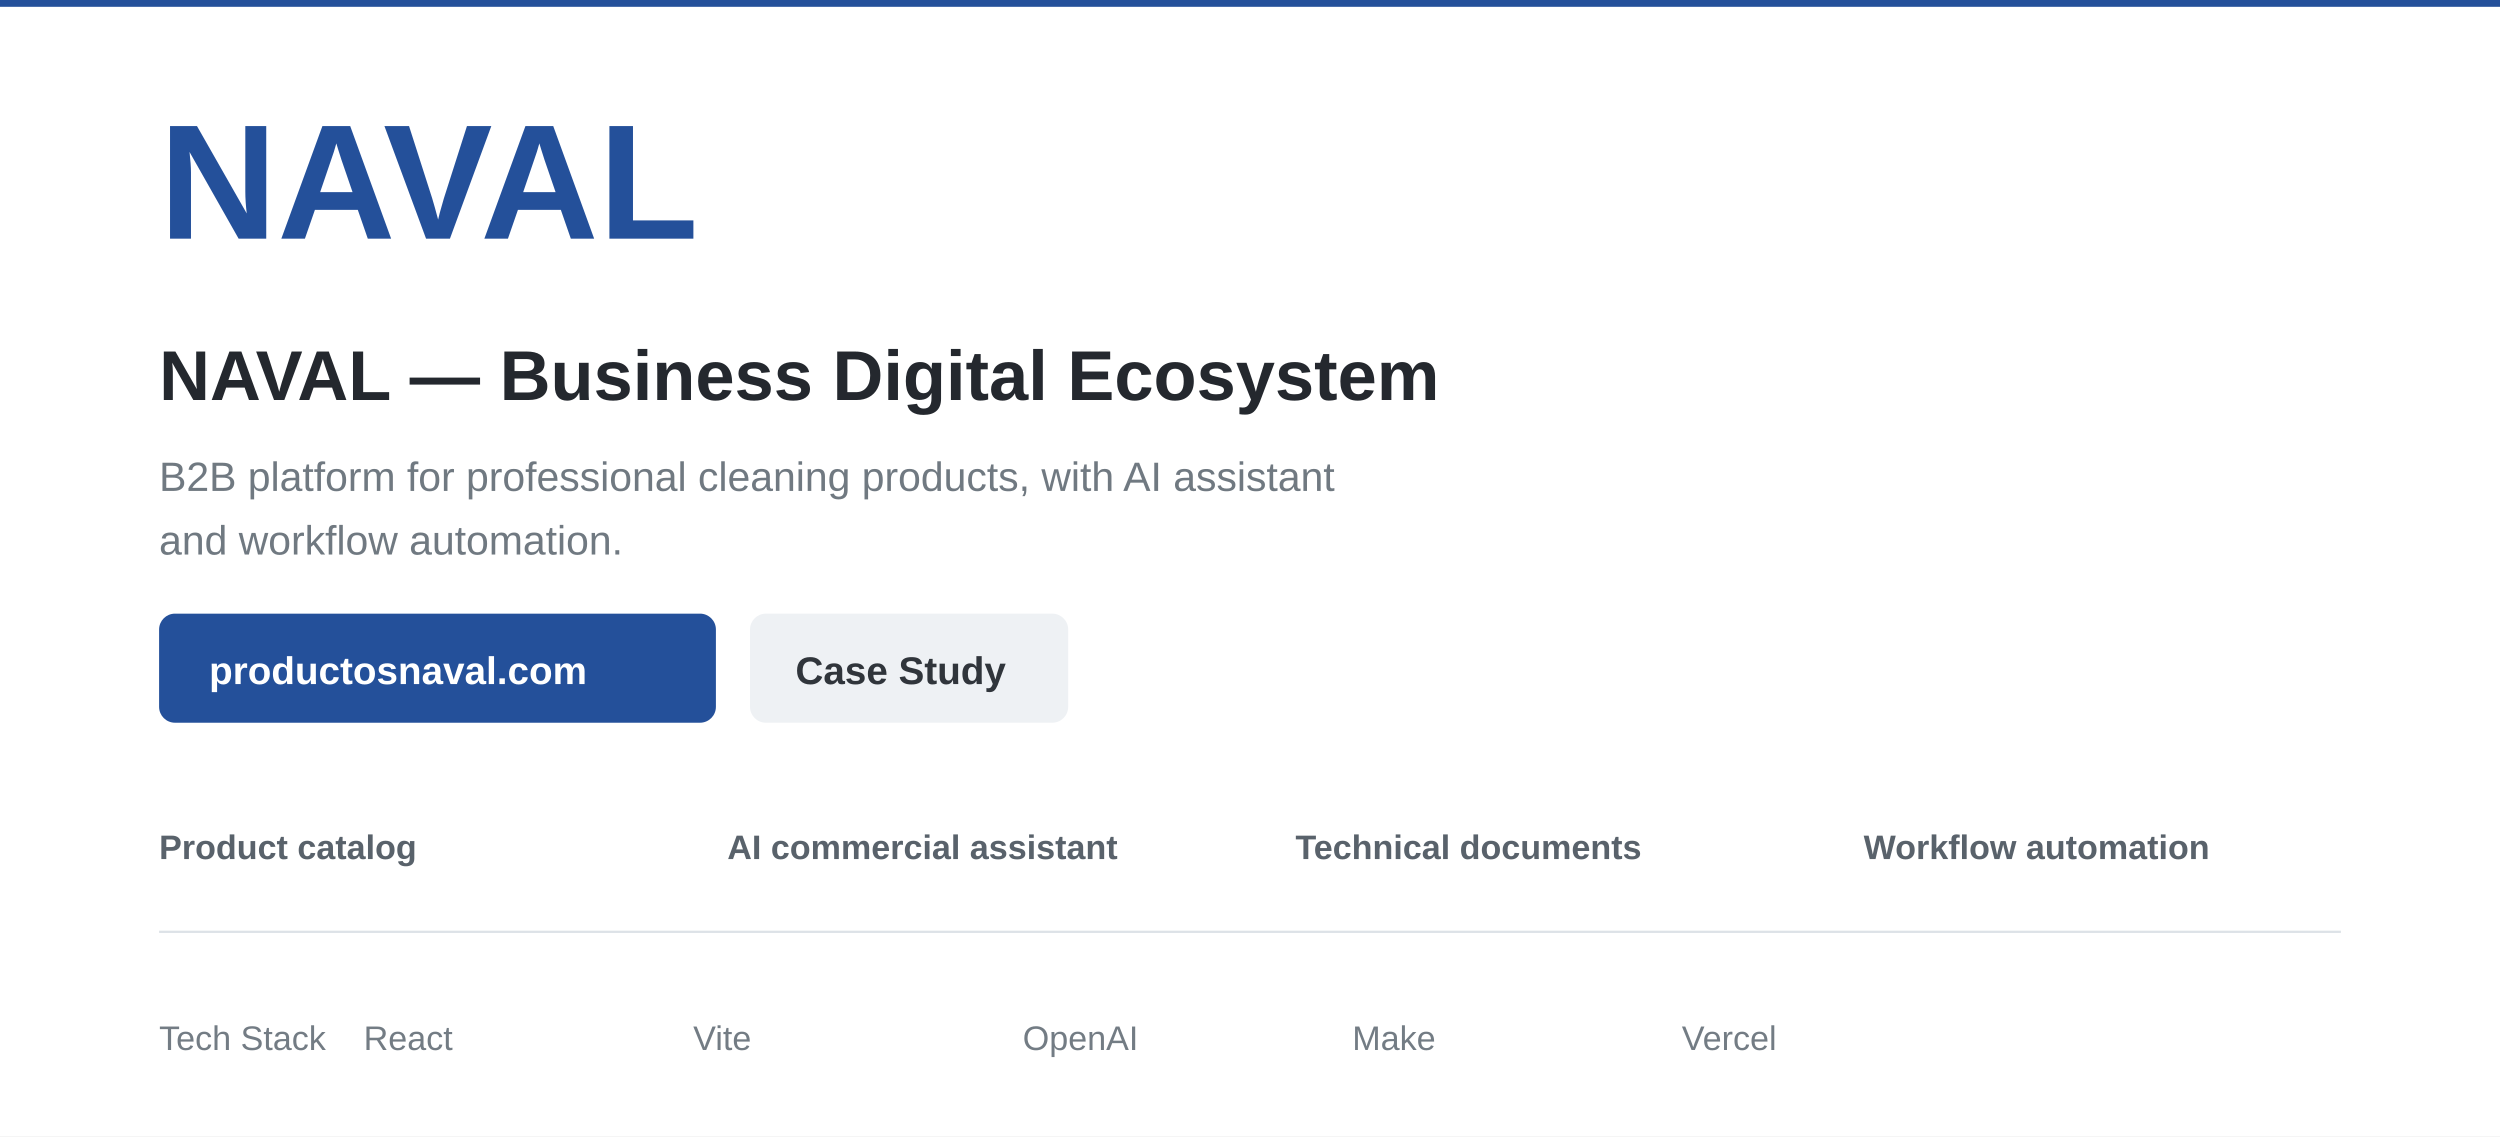
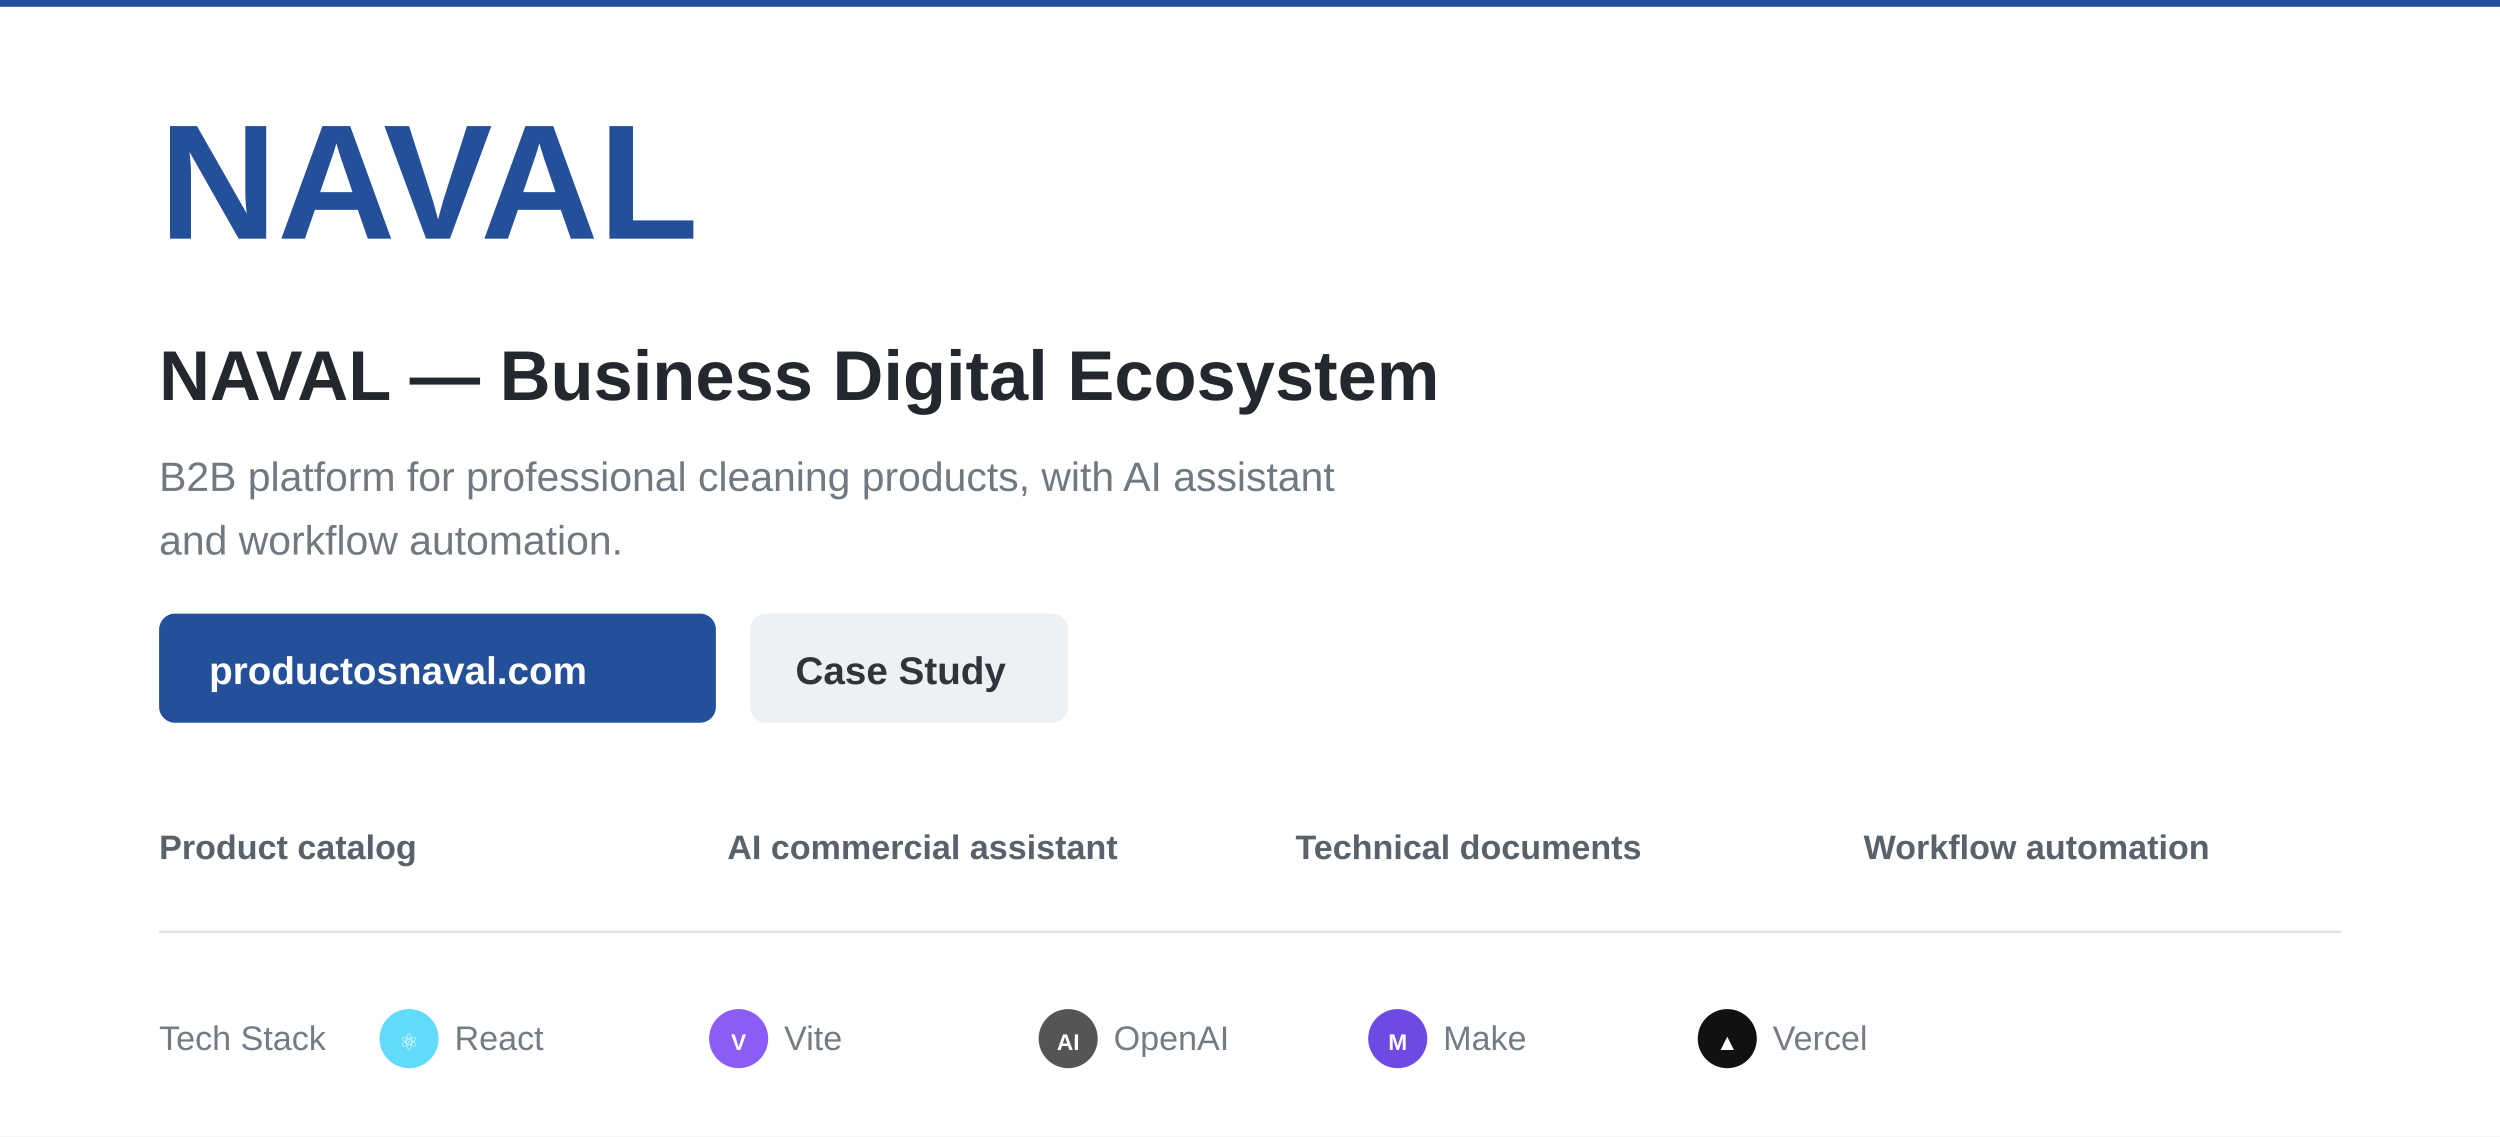
<svg xmlns="http://www.w3.org/2000/svg" width="1100" height="500" viewBox="0 0 1100 500">
  <style>.title{font:700 31px Arial,sans-serif;fill:#24282e}.desc{font:18px Arial,sans-serif;fill:#707981}.cap{font:600 15px Arial,sans-serif;fill:#59626b}.stack{font:15px Arial,sans-serif;fill:#737c84}.btn{font:700 17px Arial,sans-serif}.logo{font:700 72px Arial,sans-serif;fill:#24509A}</style>
  <rect width="1100" height="500" fill="#fff" />
  <rect x="0" width="1100" height="3" fill="#24509A" />
  <text x="70" y="105" class="logo">NAVAL</text>
  <text x="70" y="176" class="title">NAVAL — Business Digital Ecosystem</text>
  <text x="70" y="216" class="desc">B2B platform for professional cleaning products, with AI assistant</text>
  <text x="70" y="244" class="desc">and workflow automation.</text>
  <rect x="70" y="270" width="245" height="48" rx="7" fill="#24509A" />
  <text x="92" y="301" class="btn" fill="#fff">productosnaval.com</text>
  <rect x="330" y="270" width="140" height="48" rx="7" fill="#EEF1F4" />
  <text x="350" y="301" class="btn" fill="#30353B">Case Study</text>
  <text x="70" y="378" class="cap">Product catalog</text>
  <text x="320" y="378" class="cap">AI commercial assistant</text>
  <text x="570" y="378" class="cap">Technical documents</text>
  <text x="820" y="378" class="cap">Workflow automation</text>
  <line x1="70" y1="410" x2="1030" y2="410" stroke="#DDE2E7" />
  <text x="70" y="462" class="stack">Tech Stack</text>
-   <text x="160" y="462" class="stack">React</text>
-   <text x="305" y="462" class="stack">Vite</text>
-   <text x="450" y="462" class="stack">OpenAI</text>
-   <text x="595" y="462" class="stack">Make</text>
-   <text x="740" y="462" class="stack">Vercel</text>
+   <circle cx="180" cy="457" r="13" fill="#61DAFB" />
+   <text x="180" y="462" text-anchor="middle" style="font:700 10px Arial,sans-serif;fill:#fff">⚛</text>
+   <text x="200" y="462" class="stack">React</text>
+   <circle cx="325" cy="457" r="13" fill="#8B5CF6" />
+   <text x="325" y="462" text-anchor="middle" style="font:700 10px Arial,sans-serif;fill:#fff">V</text>
+   <text x="345" y="462" class="stack">Vite</text>
+   <circle cx="470" cy="457" r="13" fill="#555" />
+   <text x="470" y="462" text-anchor="middle" style="font:700 10px Arial,sans-serif;fill:#fff">AI</text>
+   <text x="490" y="462" class="stack">OpenAI</text>
+   <circle cx="615" cy="457" r="13" fill="#6E4AE2" />
+   <text x="615" y="462" text-anchor="middle" style="font:700 10px Arial,sans-serif;fill:#fff">M</text>
+   <text x="635" y="462" class="stack">Make</text>
+   <circle cx="760" cy="457" r="13" fill="#111" />
+   <text x="760" y="462" text-anchor="middle" style="font:700 10px Arial,sans-serif;fill:#fff">▲</text>
+   <text x="780" y="462" class="stack">Vercel</text>
</svg>
